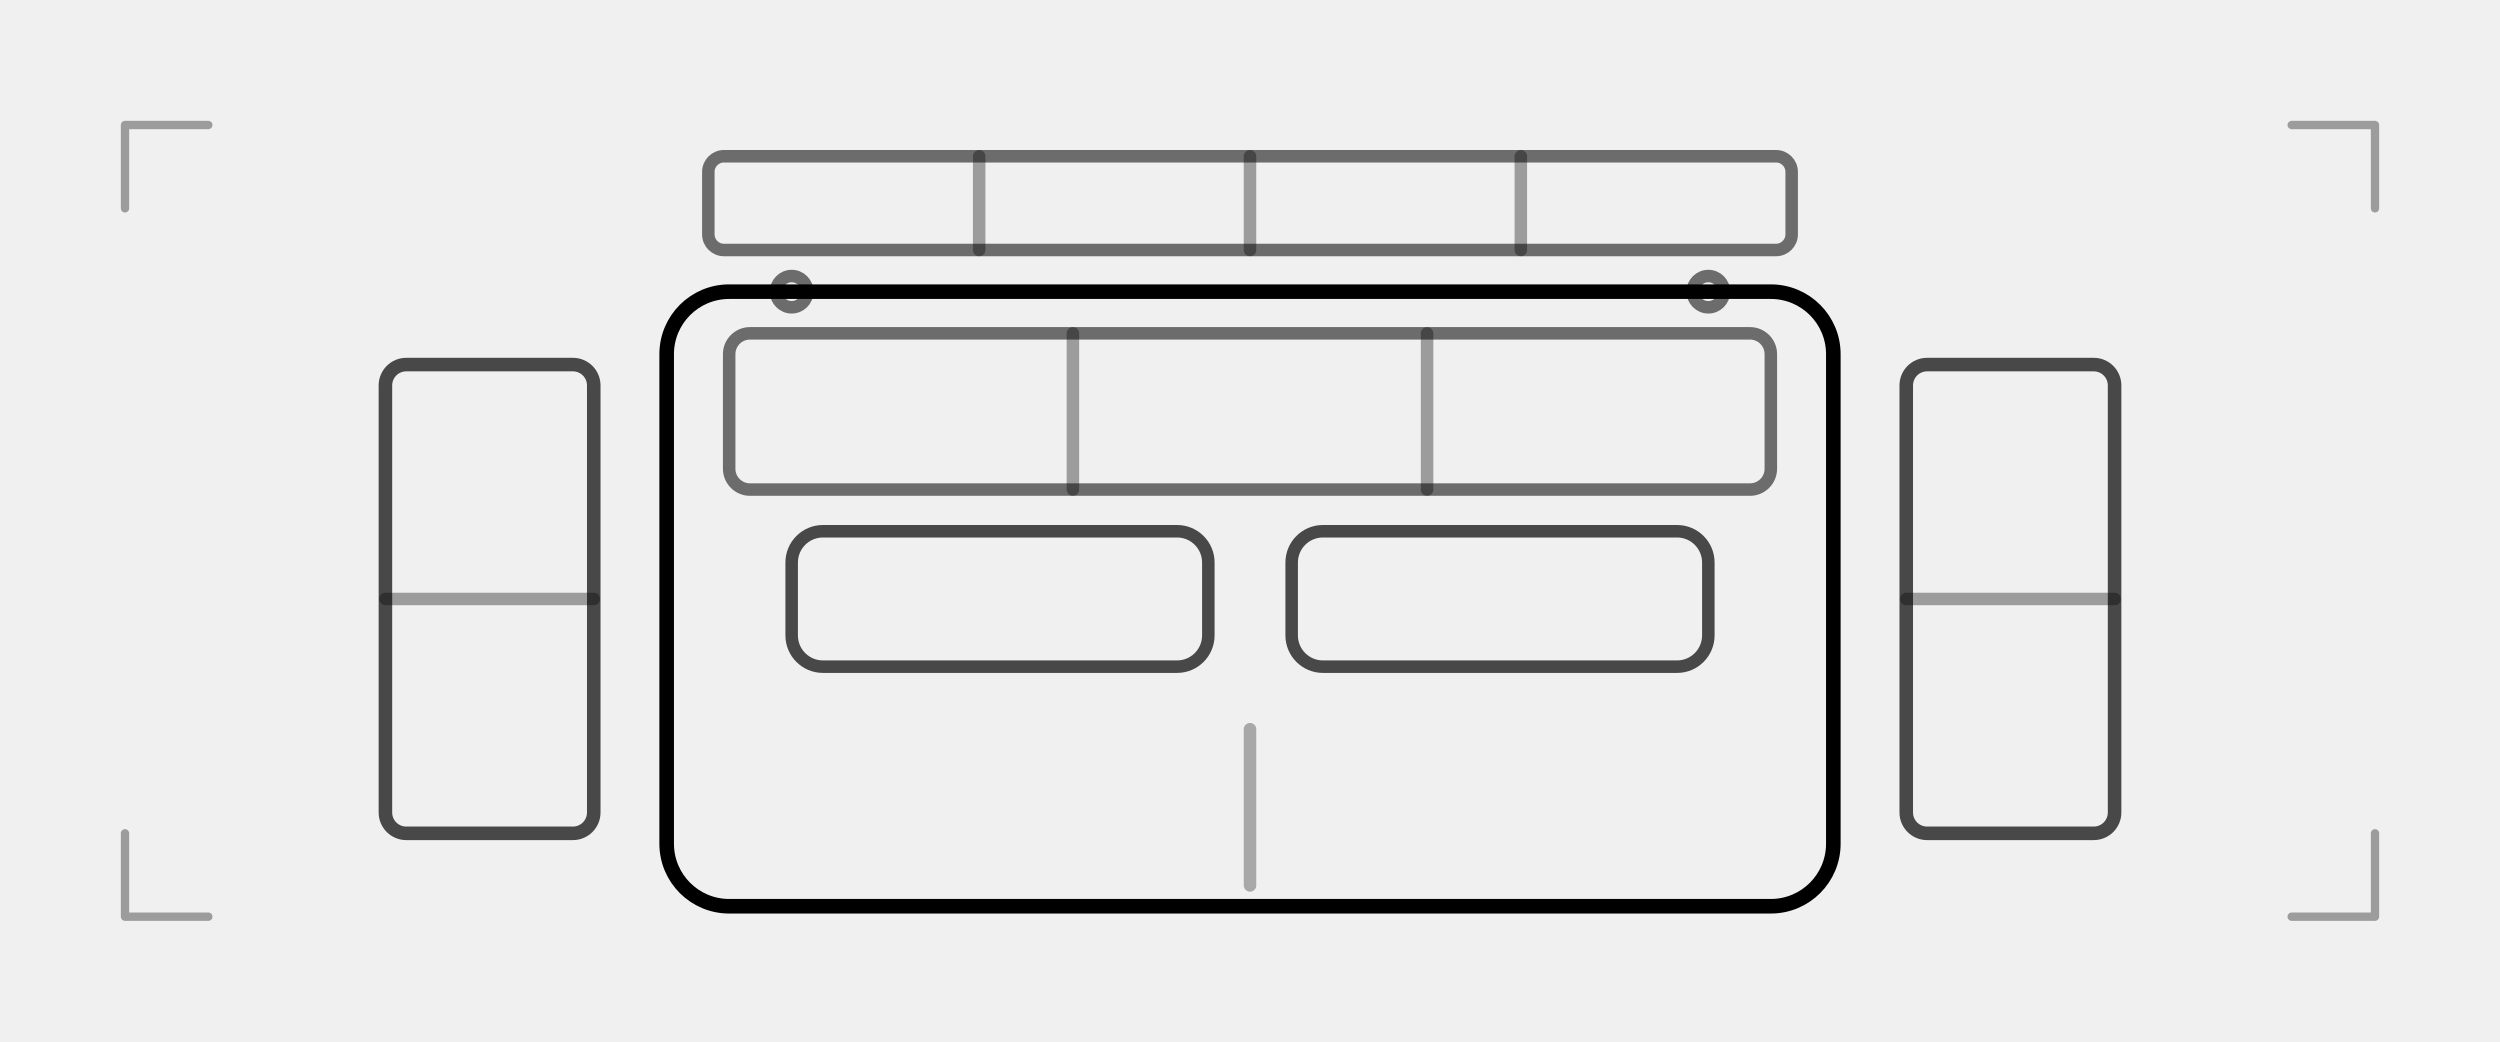
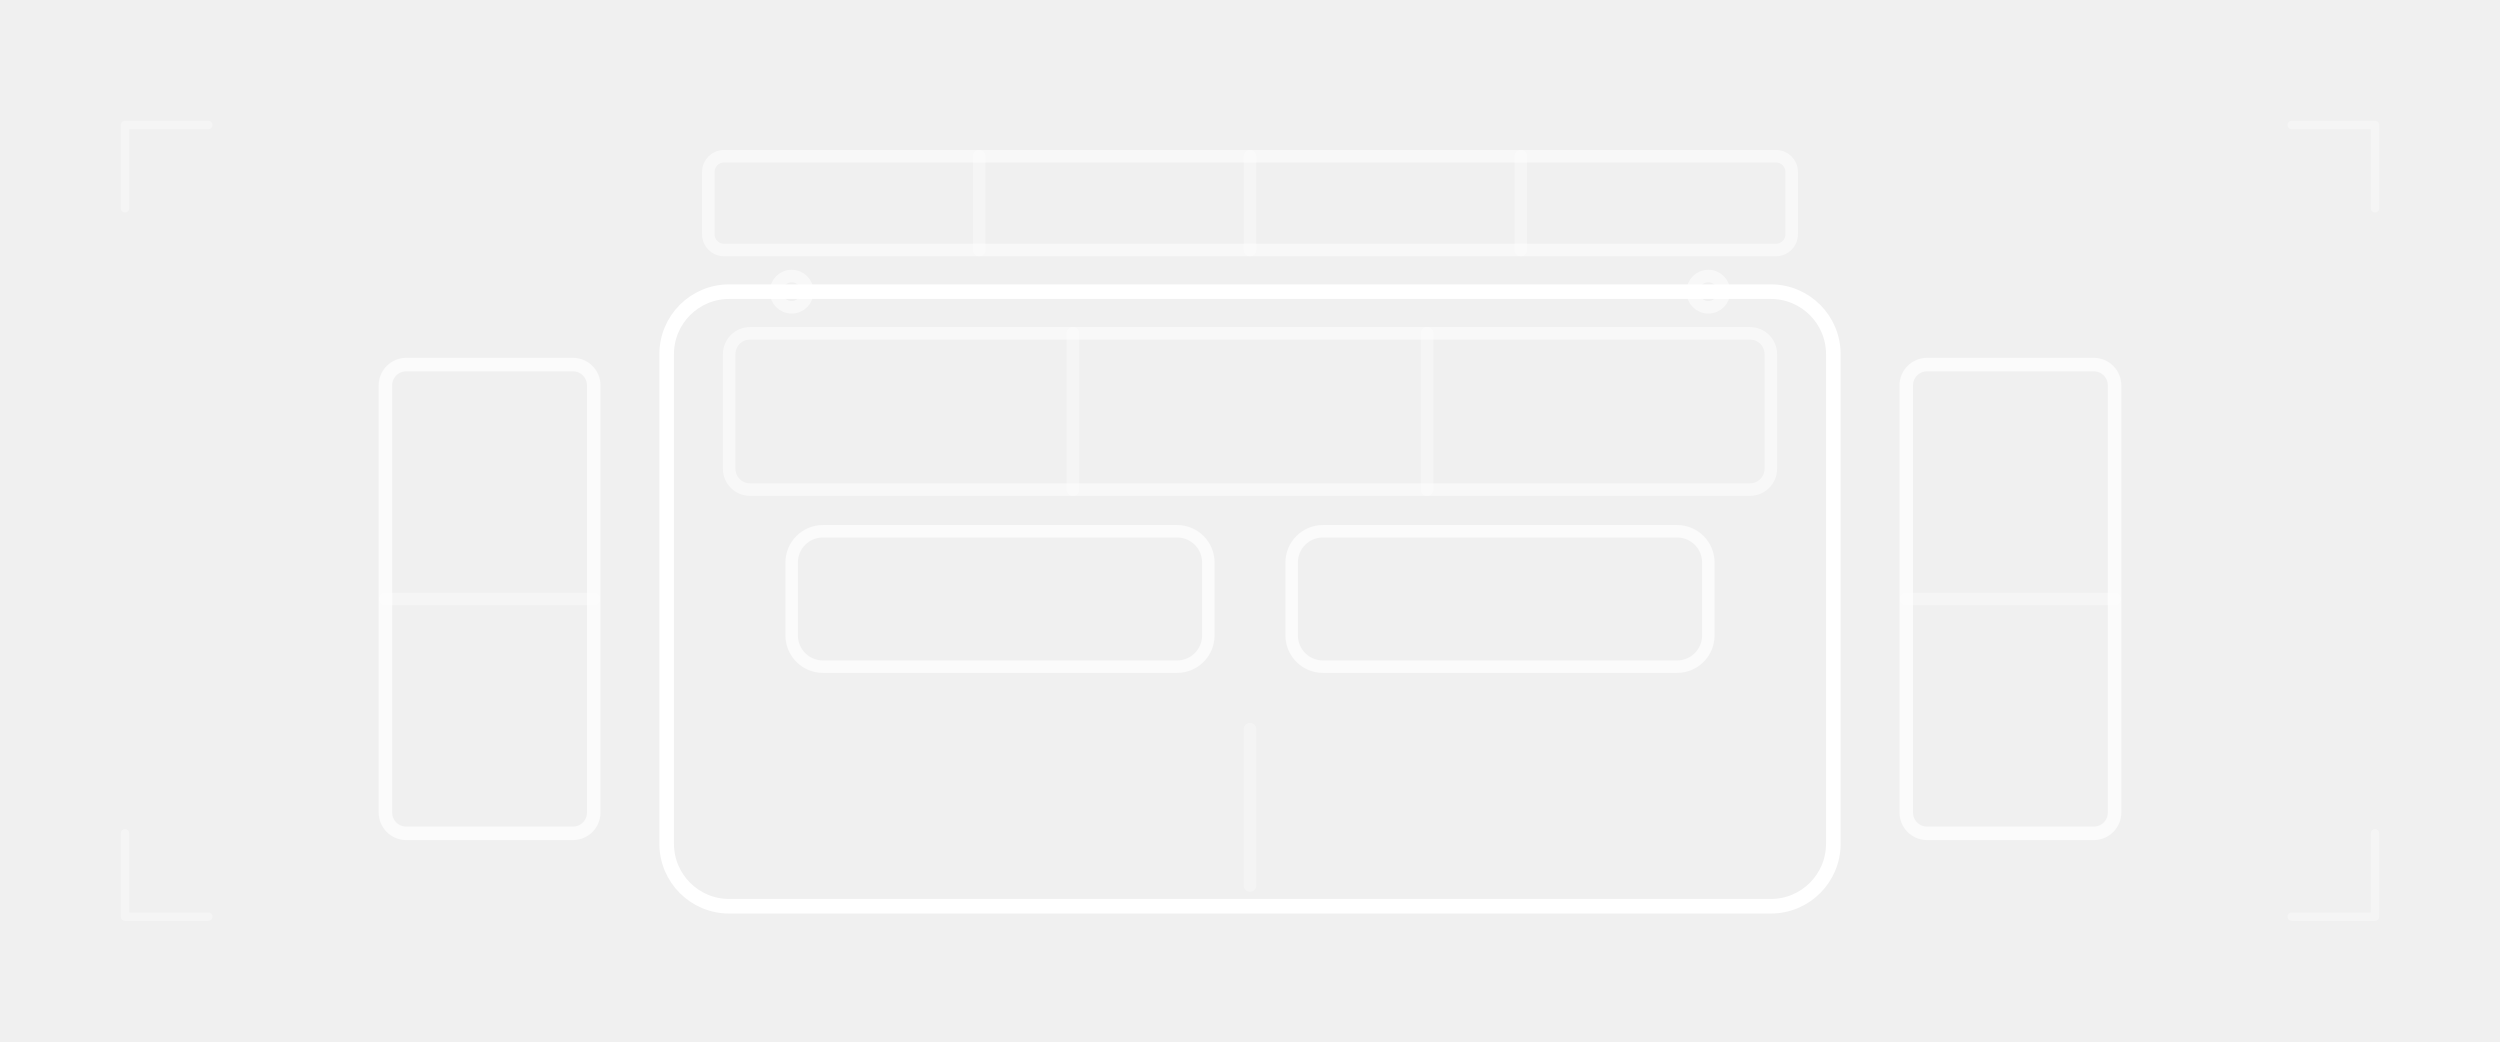
- <svg xmlns="http://www.w3.org/2000/svg" viewBox="0 0 480 200" fill="none" stroke="currentColor" stroke-width="2.4" stroke-linecap="round" stroke-linejoin="round" aria-hidden="true">
+ <svg xmlns="http://www.w3.org/2000/svg" viewBox="0 0 480 200" fill="none" stroke="#FFFFFF" stroke-width="2.4" stroke-linecap="round" stroke-linejoin="round" aria-hidden="true">
  <g opacity="0.35" stroke-width="1.6">
    <path d="M24 24 L40 24 M24 24 L24 40" />
    <path d="M456 24 L440 24 M456 24 L456 40" />
    <path d="M24 176 L40 176 M24 176 L24 160" />
    <path d="M456 176 L440 176 M456 176 L456 160" />
  </g>
  <rect x="136" y="30" width="208" height="18" rx="3" stroke-width="2.4" opacity="0.55" />
  <line x1="188" y1="30" x2="188" y2="48" opacity="0.35" />
  <line x1="240" y1="30" x2="240" y2="48" opacity="0.35" />
  <line x1="292" y1="30" x2="292" y2="48" opacity="0.35" />
  <rect x="128" y="56" width="224" height="118" rx="12" stroke-width="2.8" />
  <rect x="140" y="64" width="200" height="30" rx="4" stroke-width="2.4" opacity="0.55" />
  <line x1="206" y1="64" x2="206" y2="94" opacity="0.35" />
  <line x1="274" y1="64" x2="274" y2="94" opacity="0.35" />
  <rect x="152" y="102" width="80" height="26" rx="6" stroke-width="2.4" opacity="0.7" />
  <rect x="248" y="102" width="80" height="26" rx="6" stroke-width="2.4" opacity="0.7" />
  <line x1="240" y1="140" x2="240" y2="170" opacity="0.3" />
  <rect x="74" y="70" width="40" height="90" rx="4" stroke-width="2.6" opacity="0.7" />
  <line x1="74" y1="115" x2="114" y2="115" opacity="0.35" />
  <rect x="366" y="70" width="40" height="90" rx="4" stroke-width="2.6" opacity="0.7" />
  <line x1="366" y1="115" x2="406" y2="115" opacity="0.35" />
  <circle cx="152" cy="56" r="3" opacity="0.55" />
  <circle cx="328" cy="56" r="3" opacity="0.55" />
</svg>
